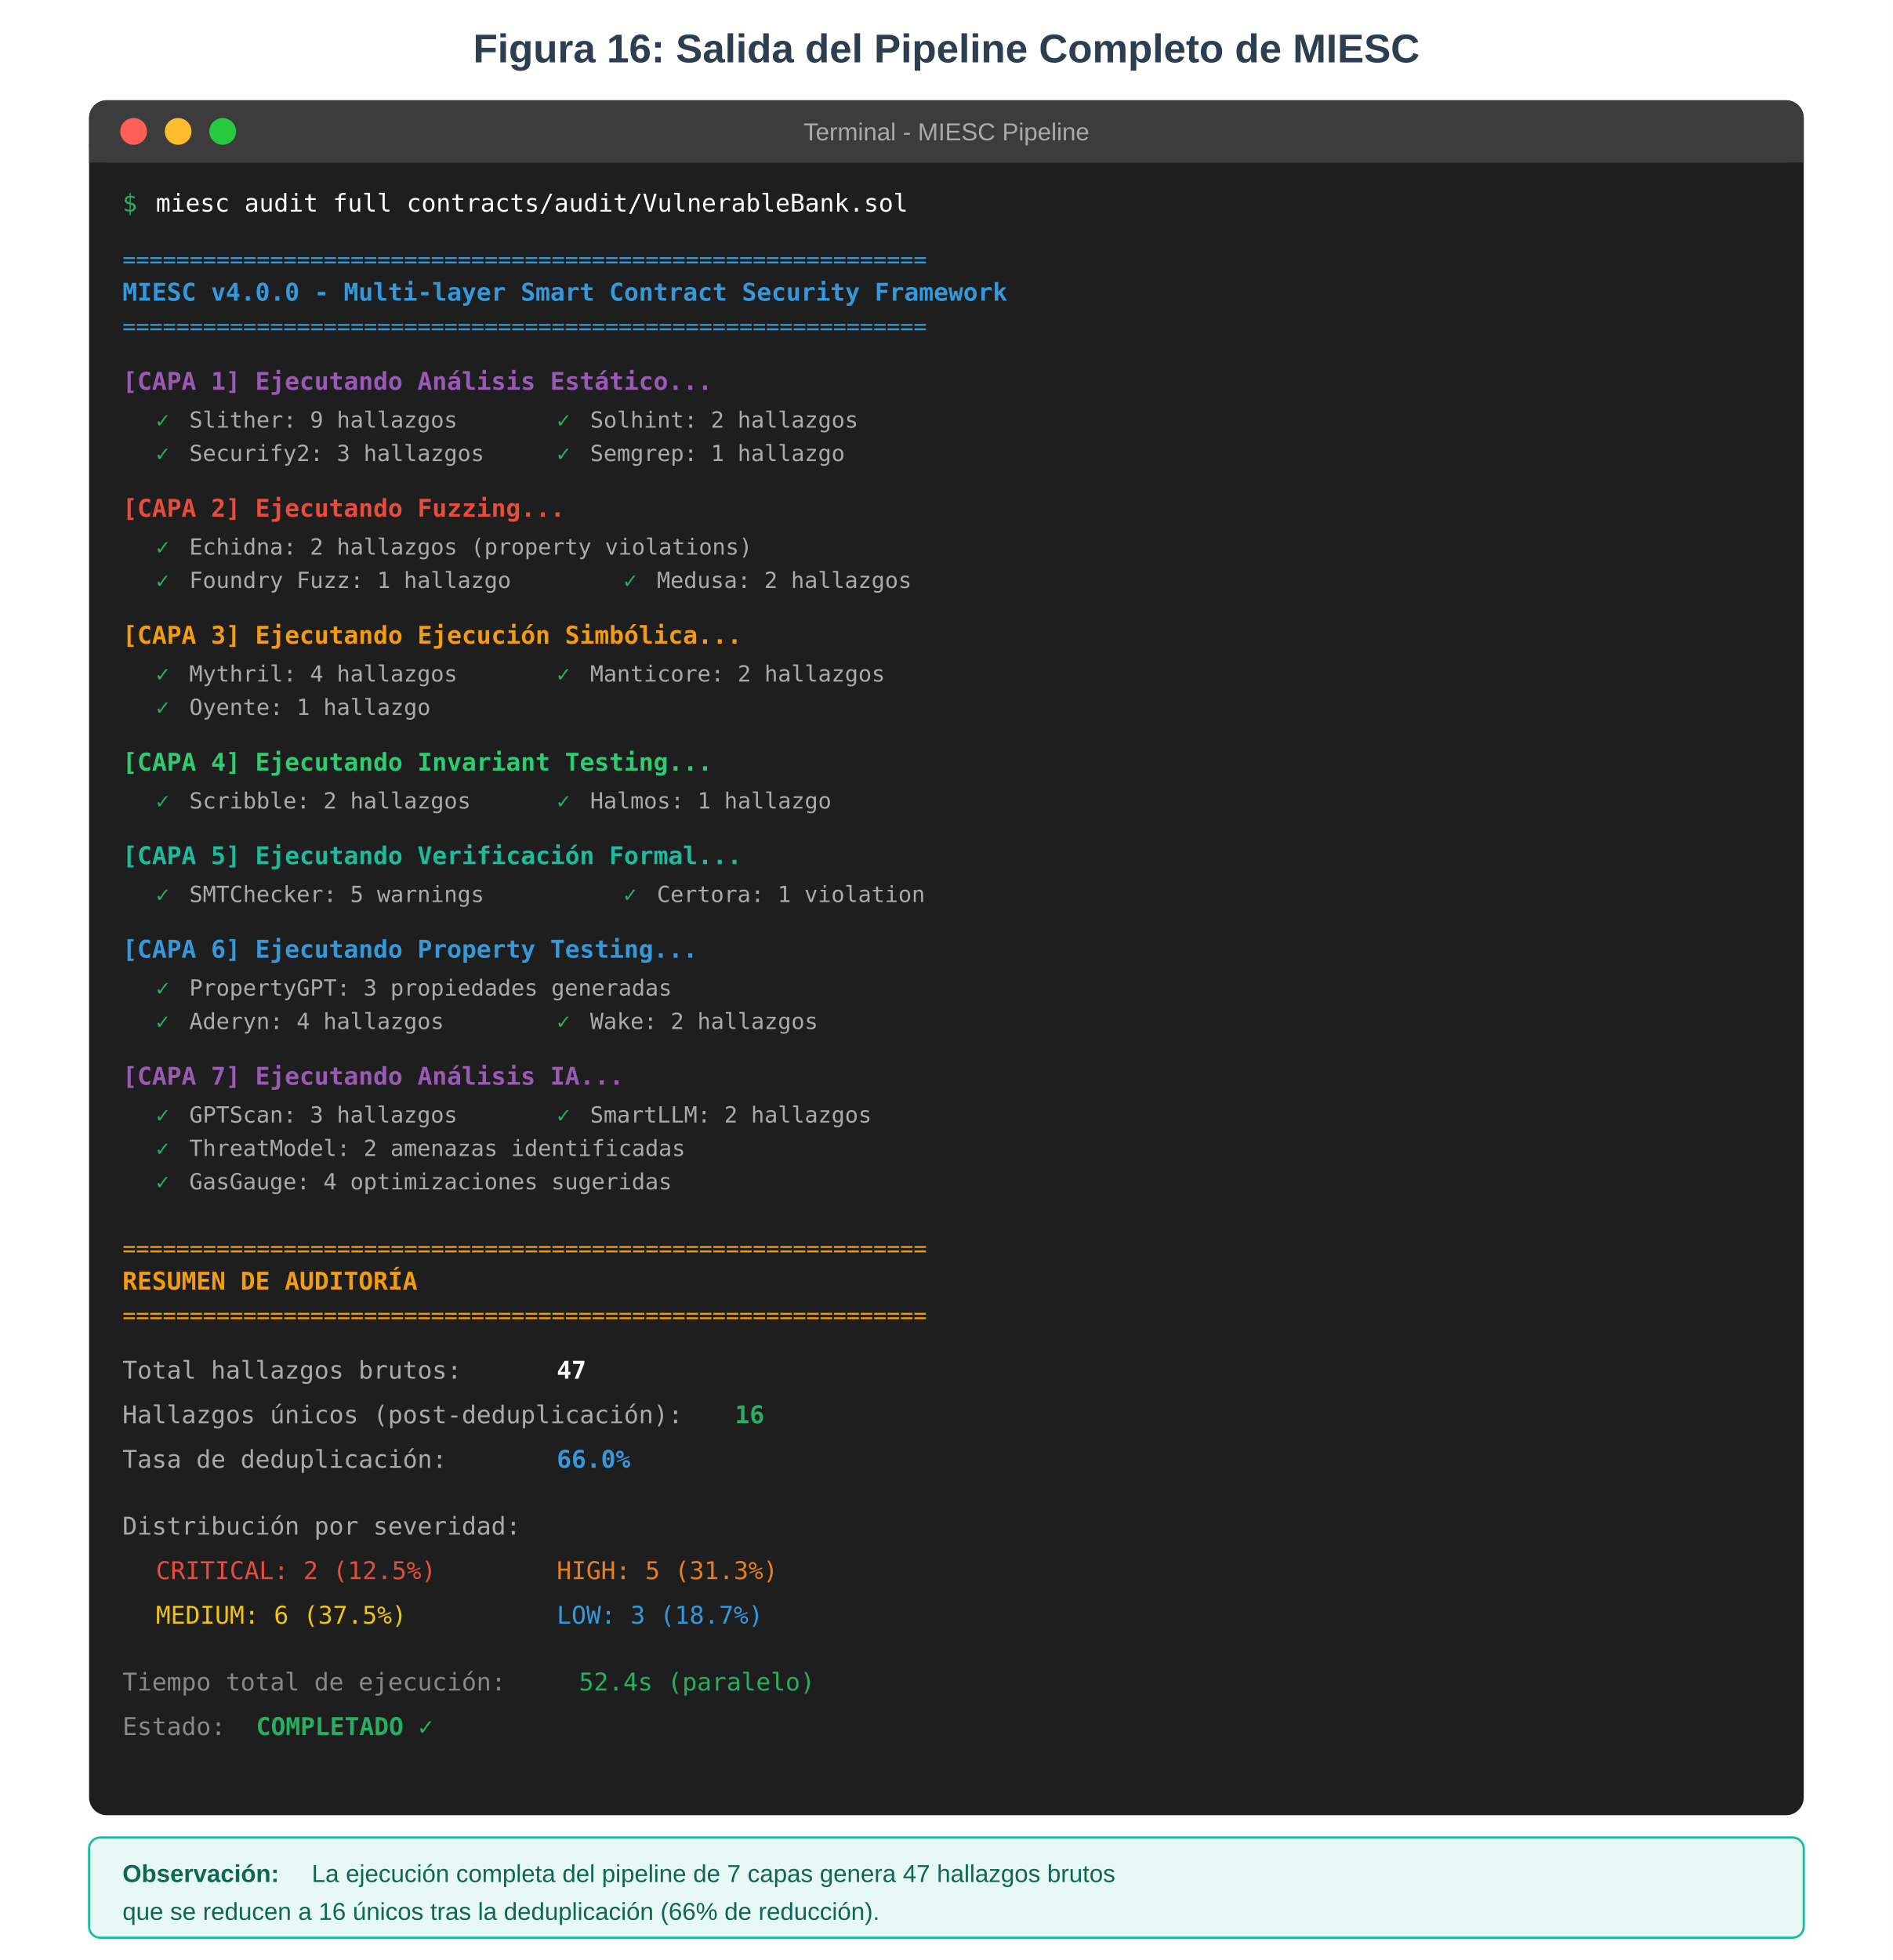
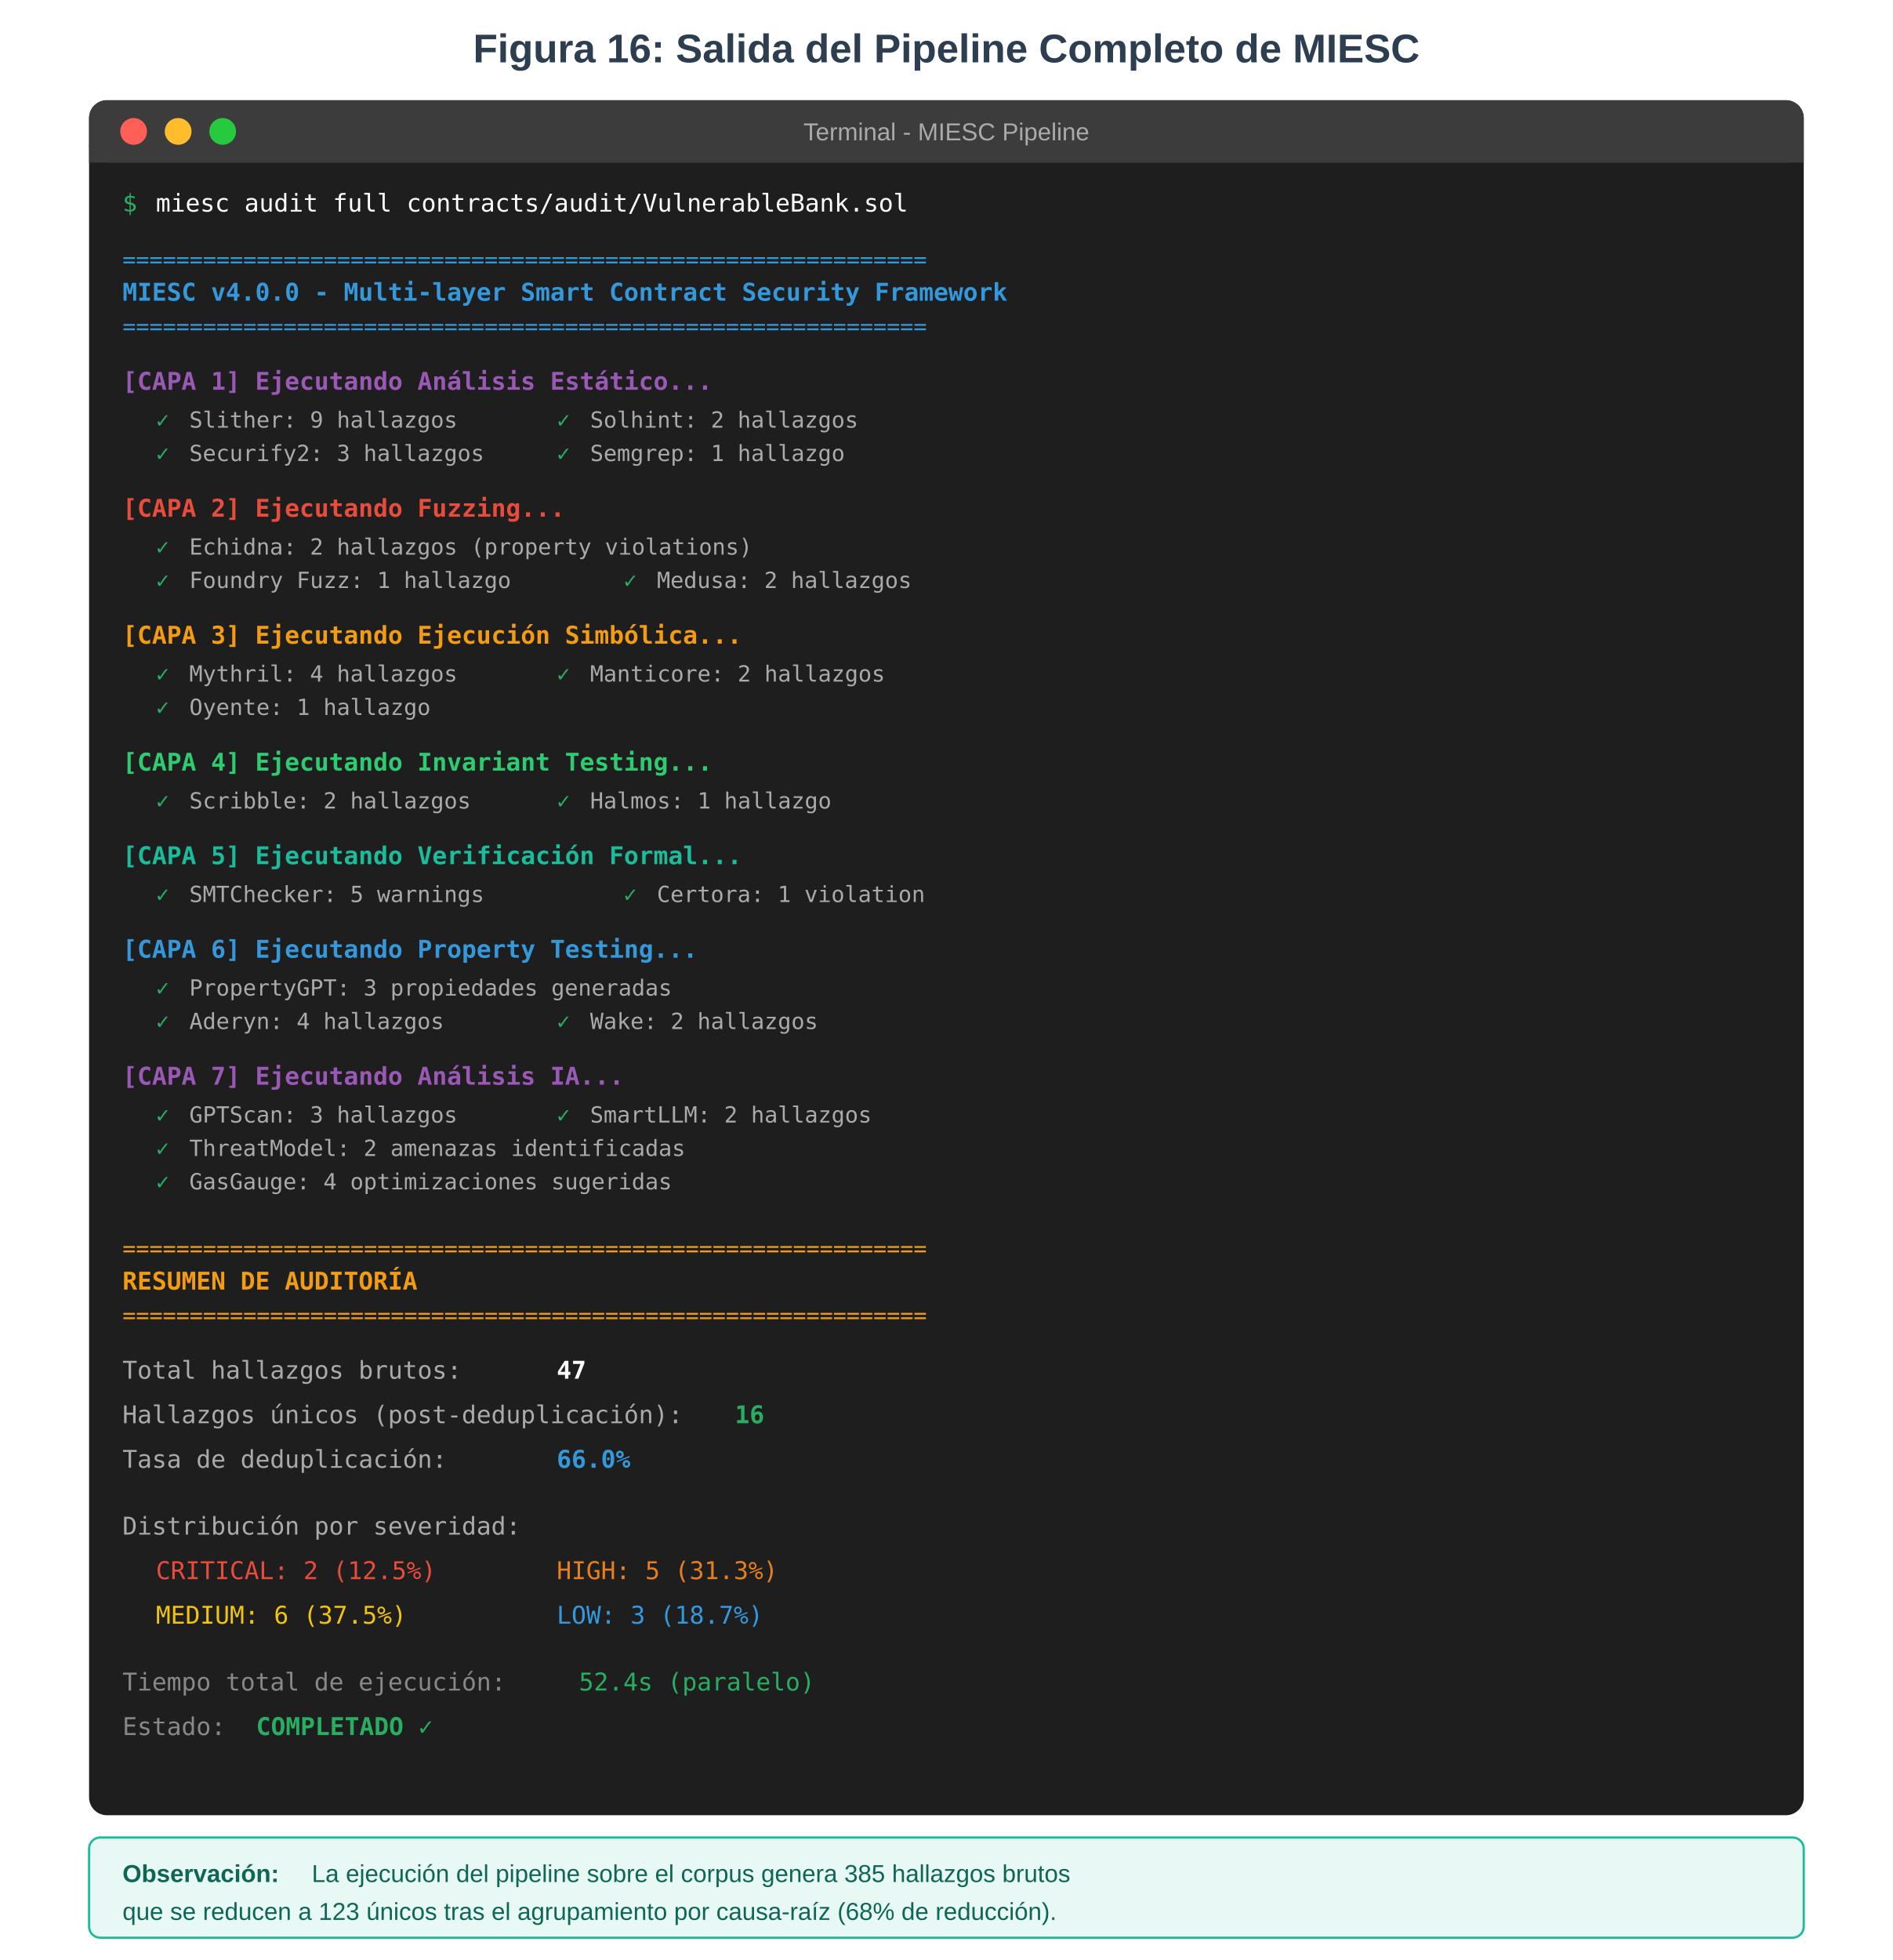
<svg xmlns="http://www.w3.org/2000/svg" viewBox="0 0 850 880" font-family="Arial, Helvetica, sans-serif">
  <rect width="850" height="880" fill="#ffffff" />
  <text x="425" y="28" text-anchor="middle" font-size="18" font-weight="bold" fill="#2c3e50">
    Figura 16: Salida del Pipeline Completo de MIESC
  </text>
  <rect x="40" y="45" width="770" height="770" fill="#1e1e1e" rx="8" />
  <rect x="40" y="45" width="770" height="28" fill="#3c3c3c" rx="8" />
  <rect x="40" y="65" width="770" height="8" fill="#3c3c3c" />
  <circle cx="60" cy="59" r="6" fill="#ff5f56" />
  <circle cx="80" cy="59" r="6" fill="#ffbd2e" />
  <circle cx="100" cy="59" r="6" fill="#27c93f" />
  <text x="425" y="63" text-anchor="middle" font-size="11" fill="#aaa">Terminal - MIESC Pipeline</text>
  <text x="55" y="95" font-size="11" font-family="Consolas, monospace" fill="#27ae60">$</text>
  <text x="70" y="95" font-size="11" font-family="Consolas, monospace" fill="#fff">miesc audit full contracts/audit/VulnerableBank.sol</text>
  <text x="55" y="120" font-size="10" font-family="Consolas, monospace" fill="#3498db">============================================================</text>
  <text x="55" y="135" font-size="11" font-family="Consolas, monospace" fill="#3498db" font-weight="bold">MIESC v4.0.0 - Multi-layer Smart Contract Security Framework</text>
  <text x="55" y="150" font-size="10" font-family="Consolas, monospace" fill="#3498db">============================================================</text>
  <text x="55" y="175" font-size="11" font-family="Consolas, monospace" fill="#9b59b6" font-weight="bold">[CAPA 1] Ejecutando Análisis Estático...</text>
  <text x="70" y="192" font-size="10" font-family="Consolas, monospace" fill="#27ae60">✓</text>
  <text x="85" y="192" font-size="10" font-family="Consolas, monospace" fill="#aaa">Slither: 9 hallazgos</text>
  <text x="250" y="192" font-size="10" font-family="Consolas, monospace" fill="#27ae60">✓</text>
  <text x="265" y="192" font-size="10" font-family="Consolas, monospace" fill="#aaa">Solhint: 2 hallazgos</text>
  <text x="70" y="207" font-size="10" font-family="Consolas, monospace" fill="#27ae60">✓</text>
  <text x="85" y="207" font-size="10" font-family="Consolas, monospace" fill="#aaa">Securify2: 3 hallazgos</text>
  <text x="250" y="207" font-size="10" font-family="Consolas, monospace" fill="#27ae60">✓</text>
  <text x="265" y="207" font-size="10" font-family="Consolas, monospace" fill="#aaa">Semgrep: 1 hallazgo</text>
  <text x="55" y="232" font-size="11" font-family="Consolas, monospace" fill="#e74c3c" font-weight="bold">[CAPA 2] Ejecutando Fuzzing...</text>
  <text x="70" y="249" font-size="10" font-family="Consolas, monospace" fill="#27ae60">✓</text>
  <text x="85" y="249" font-size="10" font-family="Consolas, monospace" fill="#aaa">Echidna: 2 hallazgos (property violations)</text>
  <text x="70" y="264" font-size="10" font-family="Consolas, monospace" fill="#27ae60">✓</text>
  <text x="85" y="264" font-size="10" font-family="Consolas, monospace" fill="#aaa">Foundry Fuzz: 1 hallazgo</text>
  <text x="280" y="264" font-size="10" font-family="Consolas, monospace" fill="#27ae60">✓</text>
  <text x="295" y="264" font-size="10" font-family="Consolas, monospace" fill="#aaa">Medusa: 2 hallazgos</text>
  <text x="55" y="289" font-size="11" font-family="Consolas, monospace" fill="#f39c12" font-weight="bold">[CAPA 3] Ejecutando Ejecución Simbólica...</text>
  <text x="70" y="306" font-size="10" font-family="Consolas, monospace" fill="#27ae60">✓</text>
  <text x="85" y="306" font-size="10" font-family="Consolas, monospace" fill="#aaa">Mythril: 4 hallazgos</text>
  <text x="250" y="306" font-size="10" font-family="Consolas, monospace" fill="#27ae60">✓</text>
  <text x="265" y="306" font-size="10" font-family="Consolas, monospace" fill="#aaa">Manticore: 2 hallazgos</text>
  <text x="70" y="321" font-size="10" font-family="Consolas, monospace" fill="#27ae60">✓</text>
  <text x="85" y="321" font-size="10" font-family="Consolas, monospace" fill="#aaa">Oyente: 1 hallazgo</text>
  <text x="55" y="346" font-size="11" font-family="Consolas, monospace" fill="#2ecc71" font-weight="bold">[CAPA 4] Ejecutando Invariant Testing...</text>
  <text x="70" y="363" font-size="10" font-family="Consolas, monospace" fill="#27ae60">✓</text>
  <text x="85" y="363" font-size="10" font-family="Consolas, monospace" fill="#aaa">Scribble: 2 hallazgos</text>
  <text x="250" y="363" font-size="10" font-family="Consolas, monospace" fill="#27ae60">✓</text>
  <text x="265" y="363" font-size="10" font-family="Consolas, monospace" fill="#aaa">Halmos: 1 hallazgo</text>
  <text x="55" y="388" font-size="11" font-family="Consolas, monospace" fill="#1abc9c" font-weight="bold">[CAPA 5] Ejecutando Verificación Formal...</text>
  <text x="70" y="405" font-size="10" font-family="Consolas, monospace" fill="#27ae60">✓</text>
  <text x="85" y="405" font-size="10" font-family="Consolas, monospace" fill="#aaa">SMTChecker: 5 warnings</text>
  <text x="280" y="405" font-size="10" font-family="Consolas, monospace" fill="#27ae60">✓</text>
  <text x="295" y="405" font-size="10" font-family="Consolas, monospace" fill="#aaa">Certora: 1 violation</text>
  <text x="55" y="430" font-size="11" font-family="Consolas, monospace" fill="#3498db" font-weight="bold">[CAPA 6] Ejecutando Property Testing...</text>
  <text x="70" y="447" font-size="10" font-family="Consolas, monospace" fill="#27ae60">✓</text>
  <text x="85" y="447" font-size="10" font-family="Consolas, monospace" fill="#aaa">PropertyGPT: 3 propiedades generadas</text>
  <text x="70" y="462" font-size="10" font-family="Consolas, monospace" fill="#27ae60">✓</text>
  <text x="85" y="462" font-size="10" font-family="Consolas, monospace" fill="#aaa">Aderyn: 4 hallazgos</text>
  <text x="250" y="462" font-size="10" font-family="Consolas, monospace" fill="#27ae60">✓</text>
  <text x="265" y="462" font-size="10" font-family="Consolas, monospace" fill="#aaa">Wake: 2 hallazgos</text>
  <text x="55" y="487" font-size="11" font-family="Consolas, monospace" fill="#9b59b6" font-weight="bold">[CAPA 7] Ejecutando Análisis IA...</text>
  <text x="70" y="504" font-size="10" font-family="Consolas, monospace" fill="#27ae60">✓</text>
  <text x="85" y="504" font-size="10" font-family="Consolas, monospace" fill="#aaa">GPTScan: 3 hallazgos</text>
  <text x="250" y="504" font-size="10" font-family="Consolas, monospace" fill="#27ae60">✓</text>
  <text x="265" y="504" font-size="10" font-family="Consolas, monospace" fill="#aaa">SmartLLM: 2 hallazgos</text>
  <text x="70" y="519" font-size="10" font-family="Consolas, monospace" fill="#27ae60">✓</text>
  <text x="85" y="519" font-size="10" font-family="Consolas, monospace" fill="#aaa">ThreatModel: 2 amenazas identificadas</text>
  <text x="70" y="534" font-size="10" font-family="Consolas, monospace" fill="#27ae60">✓</text>
  <text x="85" y="534" font-size="10" font-family="Consolas, monospace" fill="#aaa">GasGauge: 4 optimizaciones sugeridas</text>
  <text x="55" y="564" font-size="10" font-family="Consolas, monospace" fill="#f39c12">============================================================</text>
  <text x="55" y="579" font-size="11" font-family="Consolas, monospace" fill="#f39c12" font-weight="bold">RESUMEN DE AUDITORÍA</text>
  <text x="55" y="594" font-size="10" font-family="Consolas, monospace" fill="#f39c12">============================================================</text>
  <text x="55" y="619" font-size="11" font-family="Consolas, monospace" fill="#aaa">Total hallazgos brutos:</text>
  <text x="250" y="619" font-size="11" font-family="Consolas, monospace" fill="#fff" font-weight="bold">47</text>
  <text x="55" y="639" font-size="11" font-family="Consolas, monospace" fill="#aaa">Hallazgos únicos (post-deduplicación):</text>
  <text x="330" y="639" font-size="11" font-family="Consolas, monospace" fill="#27ae60" font-weight="bold">16</text>
  <text x="55" y="659" font-size="11" font-family="Consolas, monospace" fill="#aaa">Tasa de deduplicación:</text>
  <text x="250" y="659" font-size="11" font-family="Consolas, monospace" fill="#3498db" font-weight="bold">66.0%</text>
  <text x="55" y="689" font-size="11" font-family="Consolas, monospace" fill="#aaa">Distribución por severidad:</text>
  <text x="70" y="709" font-size="11" font-family="Consolas, monospace" fill="#e74c3c">CRITICAL: 2 (12.5%)</text>
  <text x="250" y="709" font-size="11" font-family="Consolas, monospace" fill="#e67e22">HIGH: 5 (31.3%)</text>
  <text x="70" y="729" font-size="11" font-family="Consolas, monospace" fill="#f1c40f">MEDIUM: 6 (37.5%)</text>
  <text x="250" y="729" font-size="11" font-family="Consolas, monospace" fill="#3498db">LOW: 3 (18.7%)</text>
  <text x="55" y="759" font-size="11" font-family="Consolas, monospace" fill="#888">Tiempo total de ejecución:</text>
  <text x="260" y="759" font-size="11" font-family="Consolas, monospace" fill="#27ae60">52.4s (paralelo)</text>
  <text x="55" y="779" font-size="11" font-family="Consolas, monospace" fill="#888">Estado:</text>
  <text x="115" y="779" font-size="11" font-family="Consolas, monospace" fill="#27ae60" font-weight="bold">COMPLETADO ✓</text>
  <rect x="40" y="825" width="770" height="45" fill="#e8f8f5" rx="5" stroke="#1abc9c" stroke-width="1" />
  <text x="55" y="845" font-size="11" fill="#0e6655" font-weight="bold">Observación:</text>
-   <text x="140" y="845" font-size="11" fill="#0e6655">La ejecución completa del pipeline de 7 capas genera 47 hallazgos brutos</text>
-   <text x="55" y="862" font-size="11" fill="#0e6655">que se reducen a 16 únicos tras la deduplicación (66% de reducción).</text>
+   <text x="140" y="845" font-size="11" fill="#0e6655">La ejecución del pipeline sobre el corpus genera 385 hallazgos brutos</text>
+   <text x="55" y="862" font-size="11" fill="#0e6655">que se reducen a 123 únicos tras el agrupamiento por causa-raíz (68% de reducción).</text>
</svg>
